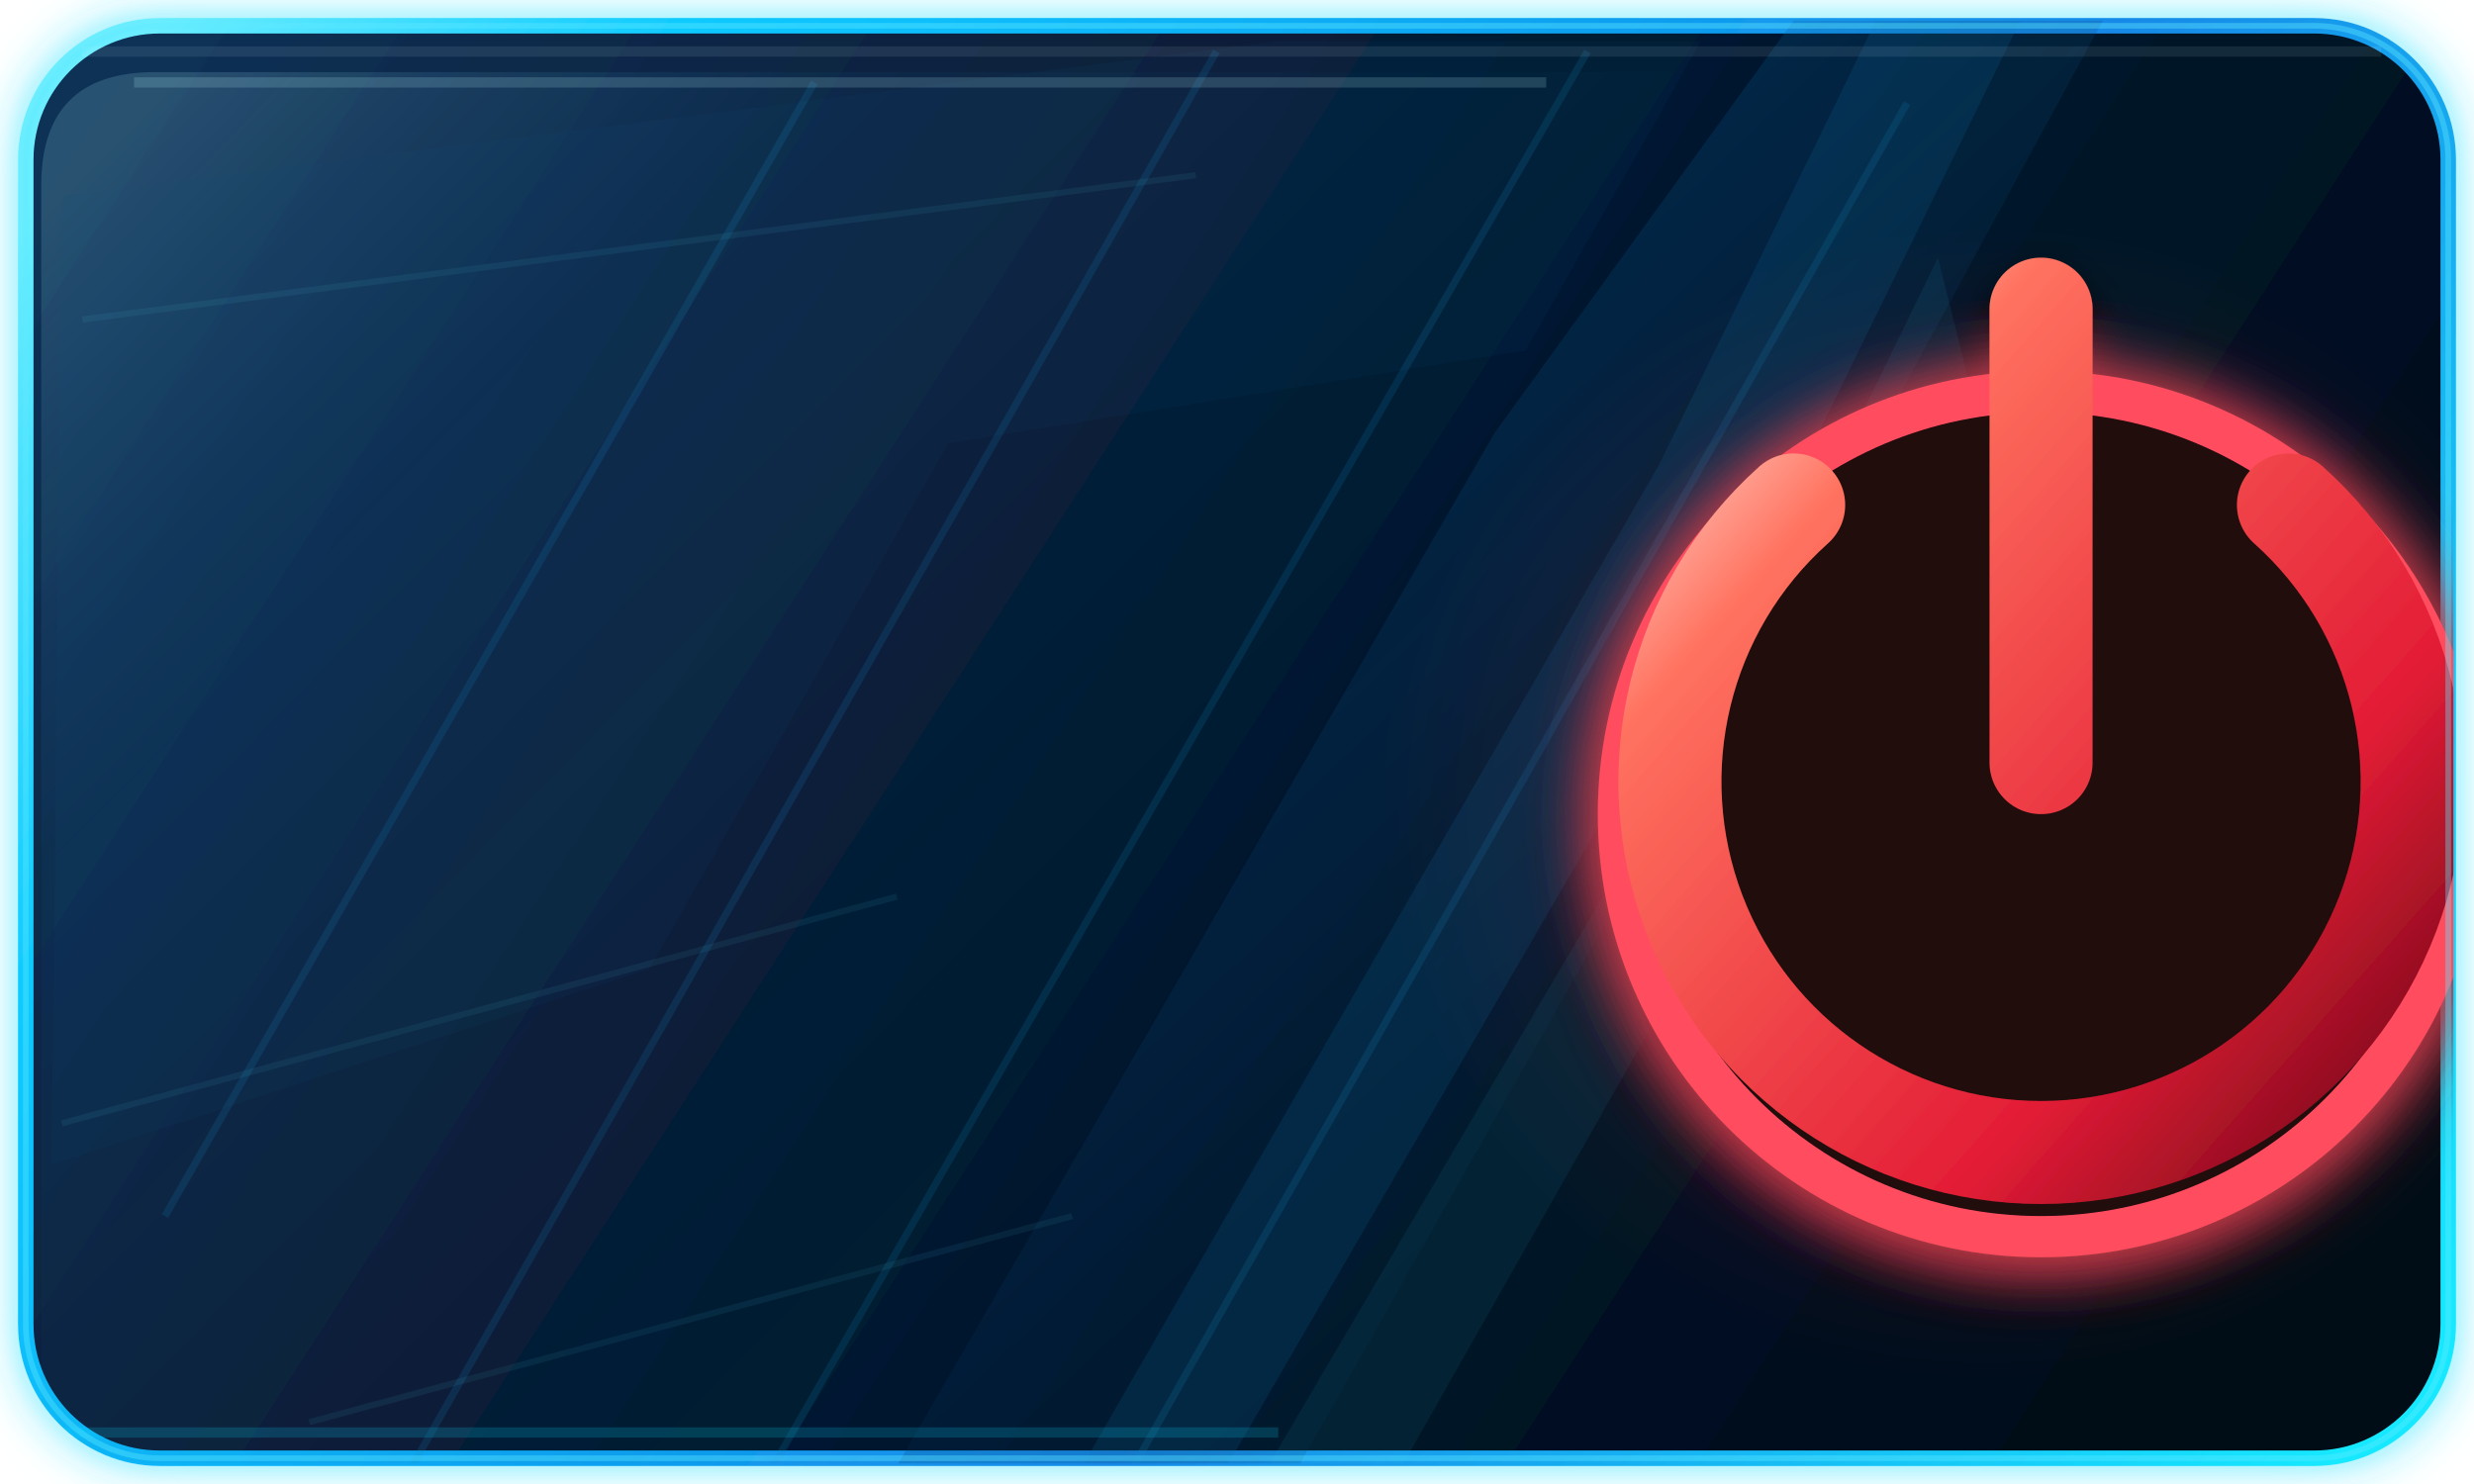
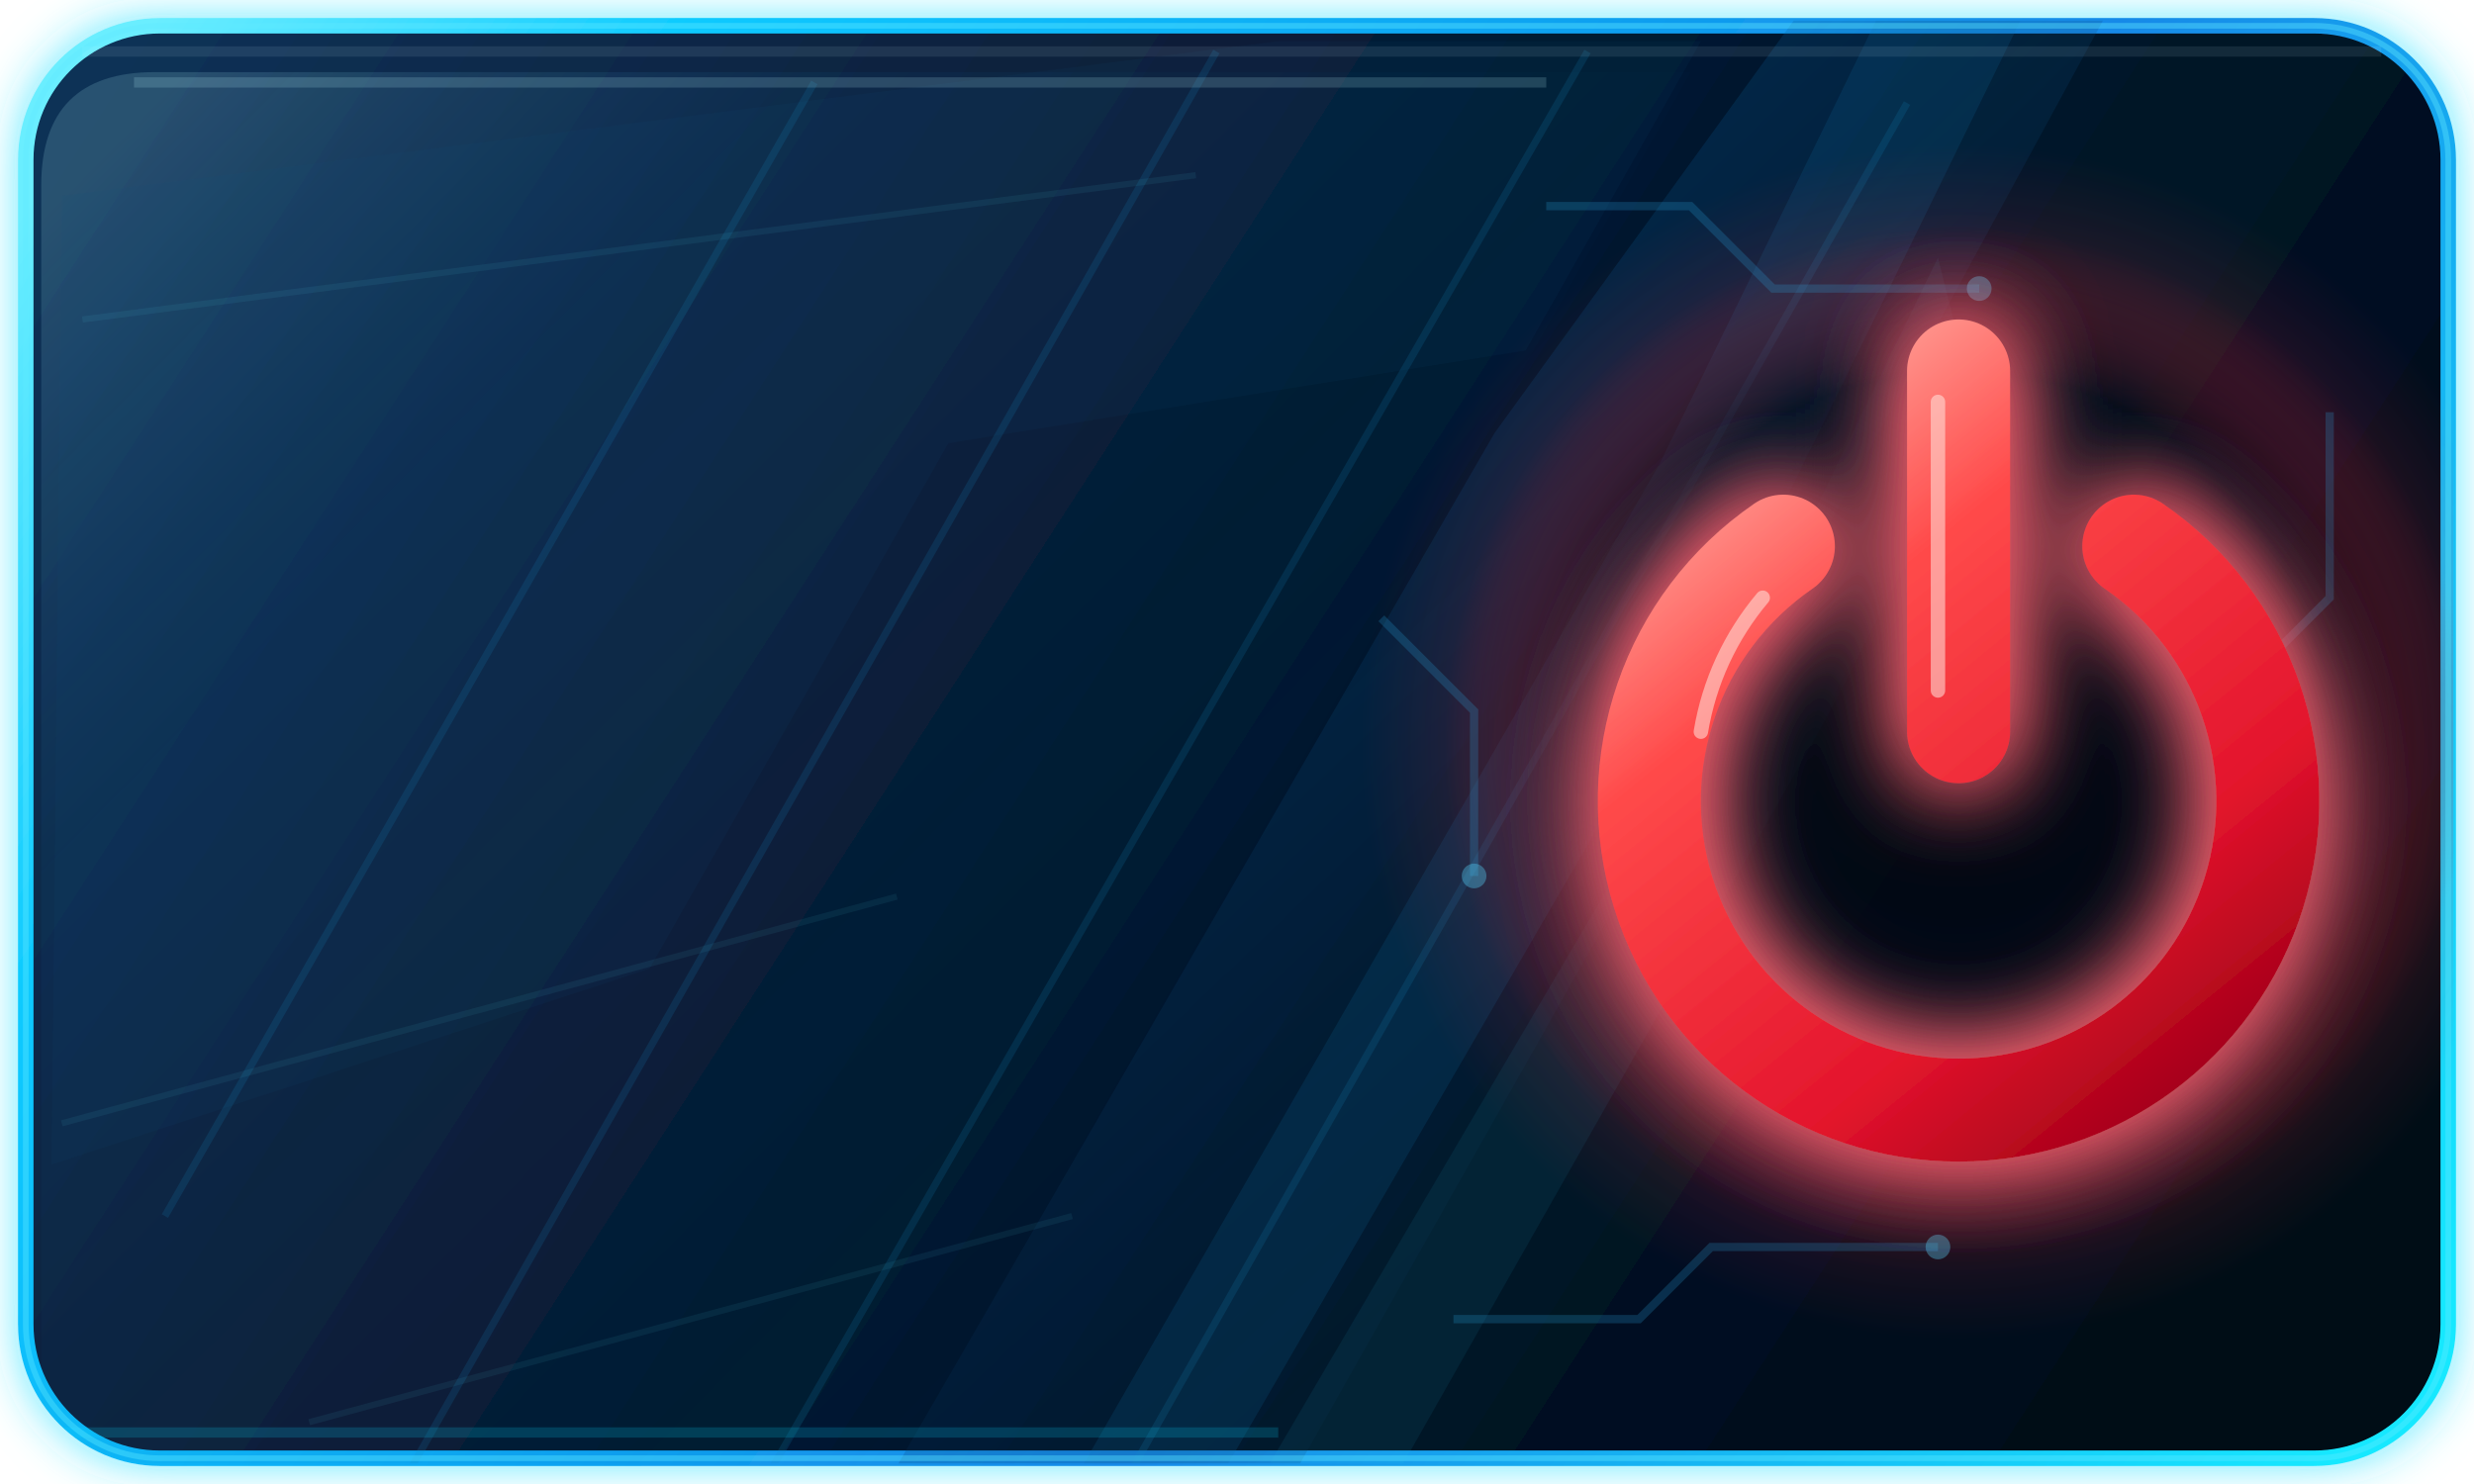
<svg xmlns="http://www.w3.org/2000/svg" viewBox="0 0 240 144" role="img" aria-label="Static Disconnect Shutdown tile artwork">
  <defs>
    <linearGradient id="surface" x1="12" y1="5" x2="224" y2="142" gradientUnits="userSpaceOnUse">
      <stop stop-color="#0b3156" />
      <stop offset=".34" stop-color="#071f39" />
      <stop offset=".7" stop-color="#041326" />
      <stop offset="1" stop-color="#010813" />
    </linearGradient>
    <linearGradient id="rim" x1="16" y1="0" x2="225" y2="144" gradientUnits="userSpaceOnUse">
      <stop stop-color="#6beeff" />
      <stop offset=".18" stop-color="#08c8ff" />
      <stop offset=".62" stop-color="#1589e8" />
      <stop offset="1" stop-color="#18e8ff" />
    </linearGradient>
    <linearGradient id="glass" x1="18" y1="7" x2="132" y2="119" gradientUnits="userSpaceOnUse">
      <stop stop-color="#b7f8ff" stop-opacity=".16" />
      <stop offset=".28" stop-color="#0f89cf" stop-opacity=".06" />
      <stop offset="1" stop-color="#020b19" stop-opacity="0" />
    </linearGradient>
    <linearGradient id="panel" x1="113" y1="15" x2="229" y2="136" gradientUnits="userSpaceOnUse">
      <stop stop-color="#0b80c6" stop-opacity=".26" />
      <stop offset=".44" stop-color="#08345e" stop-opacity=".18" />
      <stop offset="1" stop-color="#03101f" stop-opacity=".02" />
    </linearGradient>
    <linearGradient id="accent" x1="0" y1="0" x2="1" y2="1">
      <stop stop-color="#e9feff" />
      <stop offset=".22" stop-color="#62f1ff" />
      <stop offset=".62" stop-color="#08aeea" />
      <stop offset="1" stop-color="#07519f" />
    </linearGradient>
    <linearGradient id="metal" x1="0" y1="0" x2="1" y2="1">
      <stop stop-color="#f5fdff" />
      <stop offset=".2" stop-color="#9bd8ef" />
      <stop offset=".55" stop-color="#31658a" />
      <stop offset="1" stop-color="#071627" />
    </linearGradient>
    <linearGradient id="green" x1="0" y1="0" x2="1" y2="1">
      <stop stop-color="#caffee" />
      <stop offset=".28" stop-color="#39f5b0" />
      <stop offset="1" stop-color="#00765c" />
    </linearGradient>
    <linearGradient id="danger" x1="0" y1="0" x2="1" y2="1">
      <stop stop-color="#fff4ed" />
      <stop offset=".22" stop-color="#ff725f" />
      <stop offset=".72" stop-color="#e31c35" />
      <stop offset="1" stop-color="#6e0718" />
    </linearGradient>
    <linearGradient id="gold" x1="0" y1="0" x2="1" y2="1">
      <stop stop-color="#fffbd1" />
      <stop offset=".3" stop-color="#ffe52e" />
      <stop offset="1" stop-color="#e87b00" />
    </linearGradient>
    <radialGradient id="orb">
      <stop stop-color="#ff344a" stop-opacity=".28" />
      <stop offset=".55" stop-color="#ff344a" stop-opacity=".09" />
      <stop offset="1" stop-color="#ff344a" stop-opacity="0" />
    </radialGradient>
    <filter id="outerGlow" x="-30%" y="-50%" width="160%" height="200%">
      <feGaussianBlur stdDeviation="2.3" result="b" />
      <feColorMatrix in="b" values="0 0 0 0 .02 0 0 0 0 .75 0 0 0 0 1 0 0 0 .72 0" result="c" />
      <feMerge>
        <feMergeNode in="c" />
        <feMergeNode in="SourceGraphic" />
      </feMerge>
    </filter>
    <filter id="glow" x="-80%" y="-80%" width="260%" height="260%">
      <feGaussianBlur stdDeviation="3" result="b" />
      <feMerge>
        <feMergeNode in="b" />
        <feMergeNode in="SourceGraphic" />
      </feMerge>
    </filter>
    <filter id="shadow" x="-80%" y="-80%" width="260%" height="260%">
      <feDropShadow dx="0" dy="2" stdDeviation="2" flood-color="#000711" flood-opacity=".95" />
    </filter>
+     <radialGradient id="halo" cx="190" cy="72" r="58" gradientUnits="userSpaceOnUse">
+       <stop stop-color="#01050d" stop-opacity=".92" />
+       <stop offset=".62" stop-color="#020a17" stop-opacity=".7" />
+       <stop offset=".86" stop-color="#ff2a3a" stop-opacity=".1" />
+       <stop offset="1" stop-color="#ff2a3a" stop-opacity="0" />
+     </radialGradient>
+     <linearGradient id="powerBody" x1="164" y1="40" x2="216" y2="104" gradientUnits="userSpaceOnUse">
+       <stop stop-color="#ffb3a8" />
+       <stop offset=".3" stop-color="#ff4a4a" />
+       <stop offset=".75" stop-color="#e3142c" />
+       <stop offset="1" stop-color="#a10018" />
+     </linearGradient>
+     <filter id="powerBloom" x="-60%" y="-60%" width="220%" height="220%">
+       <feGaussianBlur stdDeviation="4.5" result="b" />
+       <feColorMatrix in="b" values="0 0 0 0 1 0 0 0 0 .12 0 0 0 0 .16 0 0 0 1 0" result="c" />
+       <feMerge>
+         <feMergeNode in="c" />
+         <feMergeNode in="c" />
+         <feMergeNode in="SourceGraphic" />
+       </feMerge>
+     </filter>
    <clipPath id="clip">
      <rect x="2" y="2" width="236" height="140" rx="13" />
    </clipPath>
  </defs>
  <g filter="url(#outerGlow)">
    <rect x="2.5" y="2.5" width="235" height="139" rx="13" fill="url(#surface)" stroke="url(#rim)" stroke-width="1.5" />
  </g>
  <g clip-path="url(#clip)">
    <path d="M10 7H164L129 69 86 144H4V18Q4 7 15 7Z" fill="url(#glass)" />
    <path d="M6 19 124 4h41l-17 30L92 43 63 94 5 113Z" fill="#0b4f7d" opacity=".09" />
    <path d="M86 144 145 42 174 2h30l-31 57-48 85Z" fill="url(#panel)" />
    <path d="m104 144 57-99 21-43h14l-24 49-54 93Z" fill="#0e75ad" opacity=".16" />
    <path d="m122 144 47-80 19-39 4 16-15 29-42 74Z" fill="#21b9e7" opacity=".08" />
    <path d="M16 118 79 8M39 144 118 5M74 144l80-139M109 144 185 10" fill="none" stroke="#178ec2" stroke-opacity=".16" stroke-width=".7" />
    <path d="M8 31 116 17M6 109l81-22M30 138l74-20" fill="none" stroke="#5ae9ff" stroke-opacity=".07" stroke-width=".6" />
    <path d="M13 8h137" stroke="#c1fbff" stroke-opacity=".17" />
-     <ellipse cx="193" cy="78" rx="59" ry="56" fill="url(#orb)" />
-     <g filter="url(#shadow)">
-       <g transform="translate(150 22)">
-         <circle cx="48" cy="57" r="41" fill="#200810" stroke="#ff4d5e" stroke-width="4" filter="url(#glow)" />
-         <path d="M48 8v44M24 27a36 36 0 1 0 48 0" fill="none" stroke="url(#danger)" stroke-width="10" stroke-linecap="round" />
-       </g>
+     <circle cx="190" cy="72" r="58" fill="url(#halo)" />
+     <path d="M150 20h14l8 8h20M141 128h18l7-7h22M226 40v18l-6 6M134 60l9 9v16" fill="none" stroke="#2aa9e6" stroke-opacity=".22" stroke-width=".8" />
+     <g fill="#57d8ff" fill-opacity=".35">
+       <circle cx="192" cy="28" r="1.2" />
+       <circle cx="188" cy="121" r="1.2" />
+       <circle cx="220" cy="64" r="1.2" />
+       <circle cx="143" cy="85" r="1.2" />
+     </g>
+     <g filter="url(#powerBloom)" fill="none" stroke="url(#powerBody)" stroke-width="10" stroke-linecap="round">
+       <path d="M173 53a30 30 0 1 0 34 0" />
+       <path d="M190 36v35" />
+     </g>
+     <g fill="none" stroke="#ffe3dc" stroke-opacity=".55" stroke-width="1.4" stroke-linecap="round">
+       <path d="M171 58a27 27 0 0 0-6 13" />
+       <path d="M188 39v28" />
    </g>
    <path d="M5 139h119" stroke="#0ad8ff" stroke-opacity=".18" />
    <path d="M8 5h223" stroke="#d9fdff" stroke-opacity=".09" />
  </g>
  <rect x="2.5" y="2.5" width="235" height="139" rx="13" fill="none" stroke="#60eaff" stroke-opacity=".38" stroke-width=".55" />
</svg>
